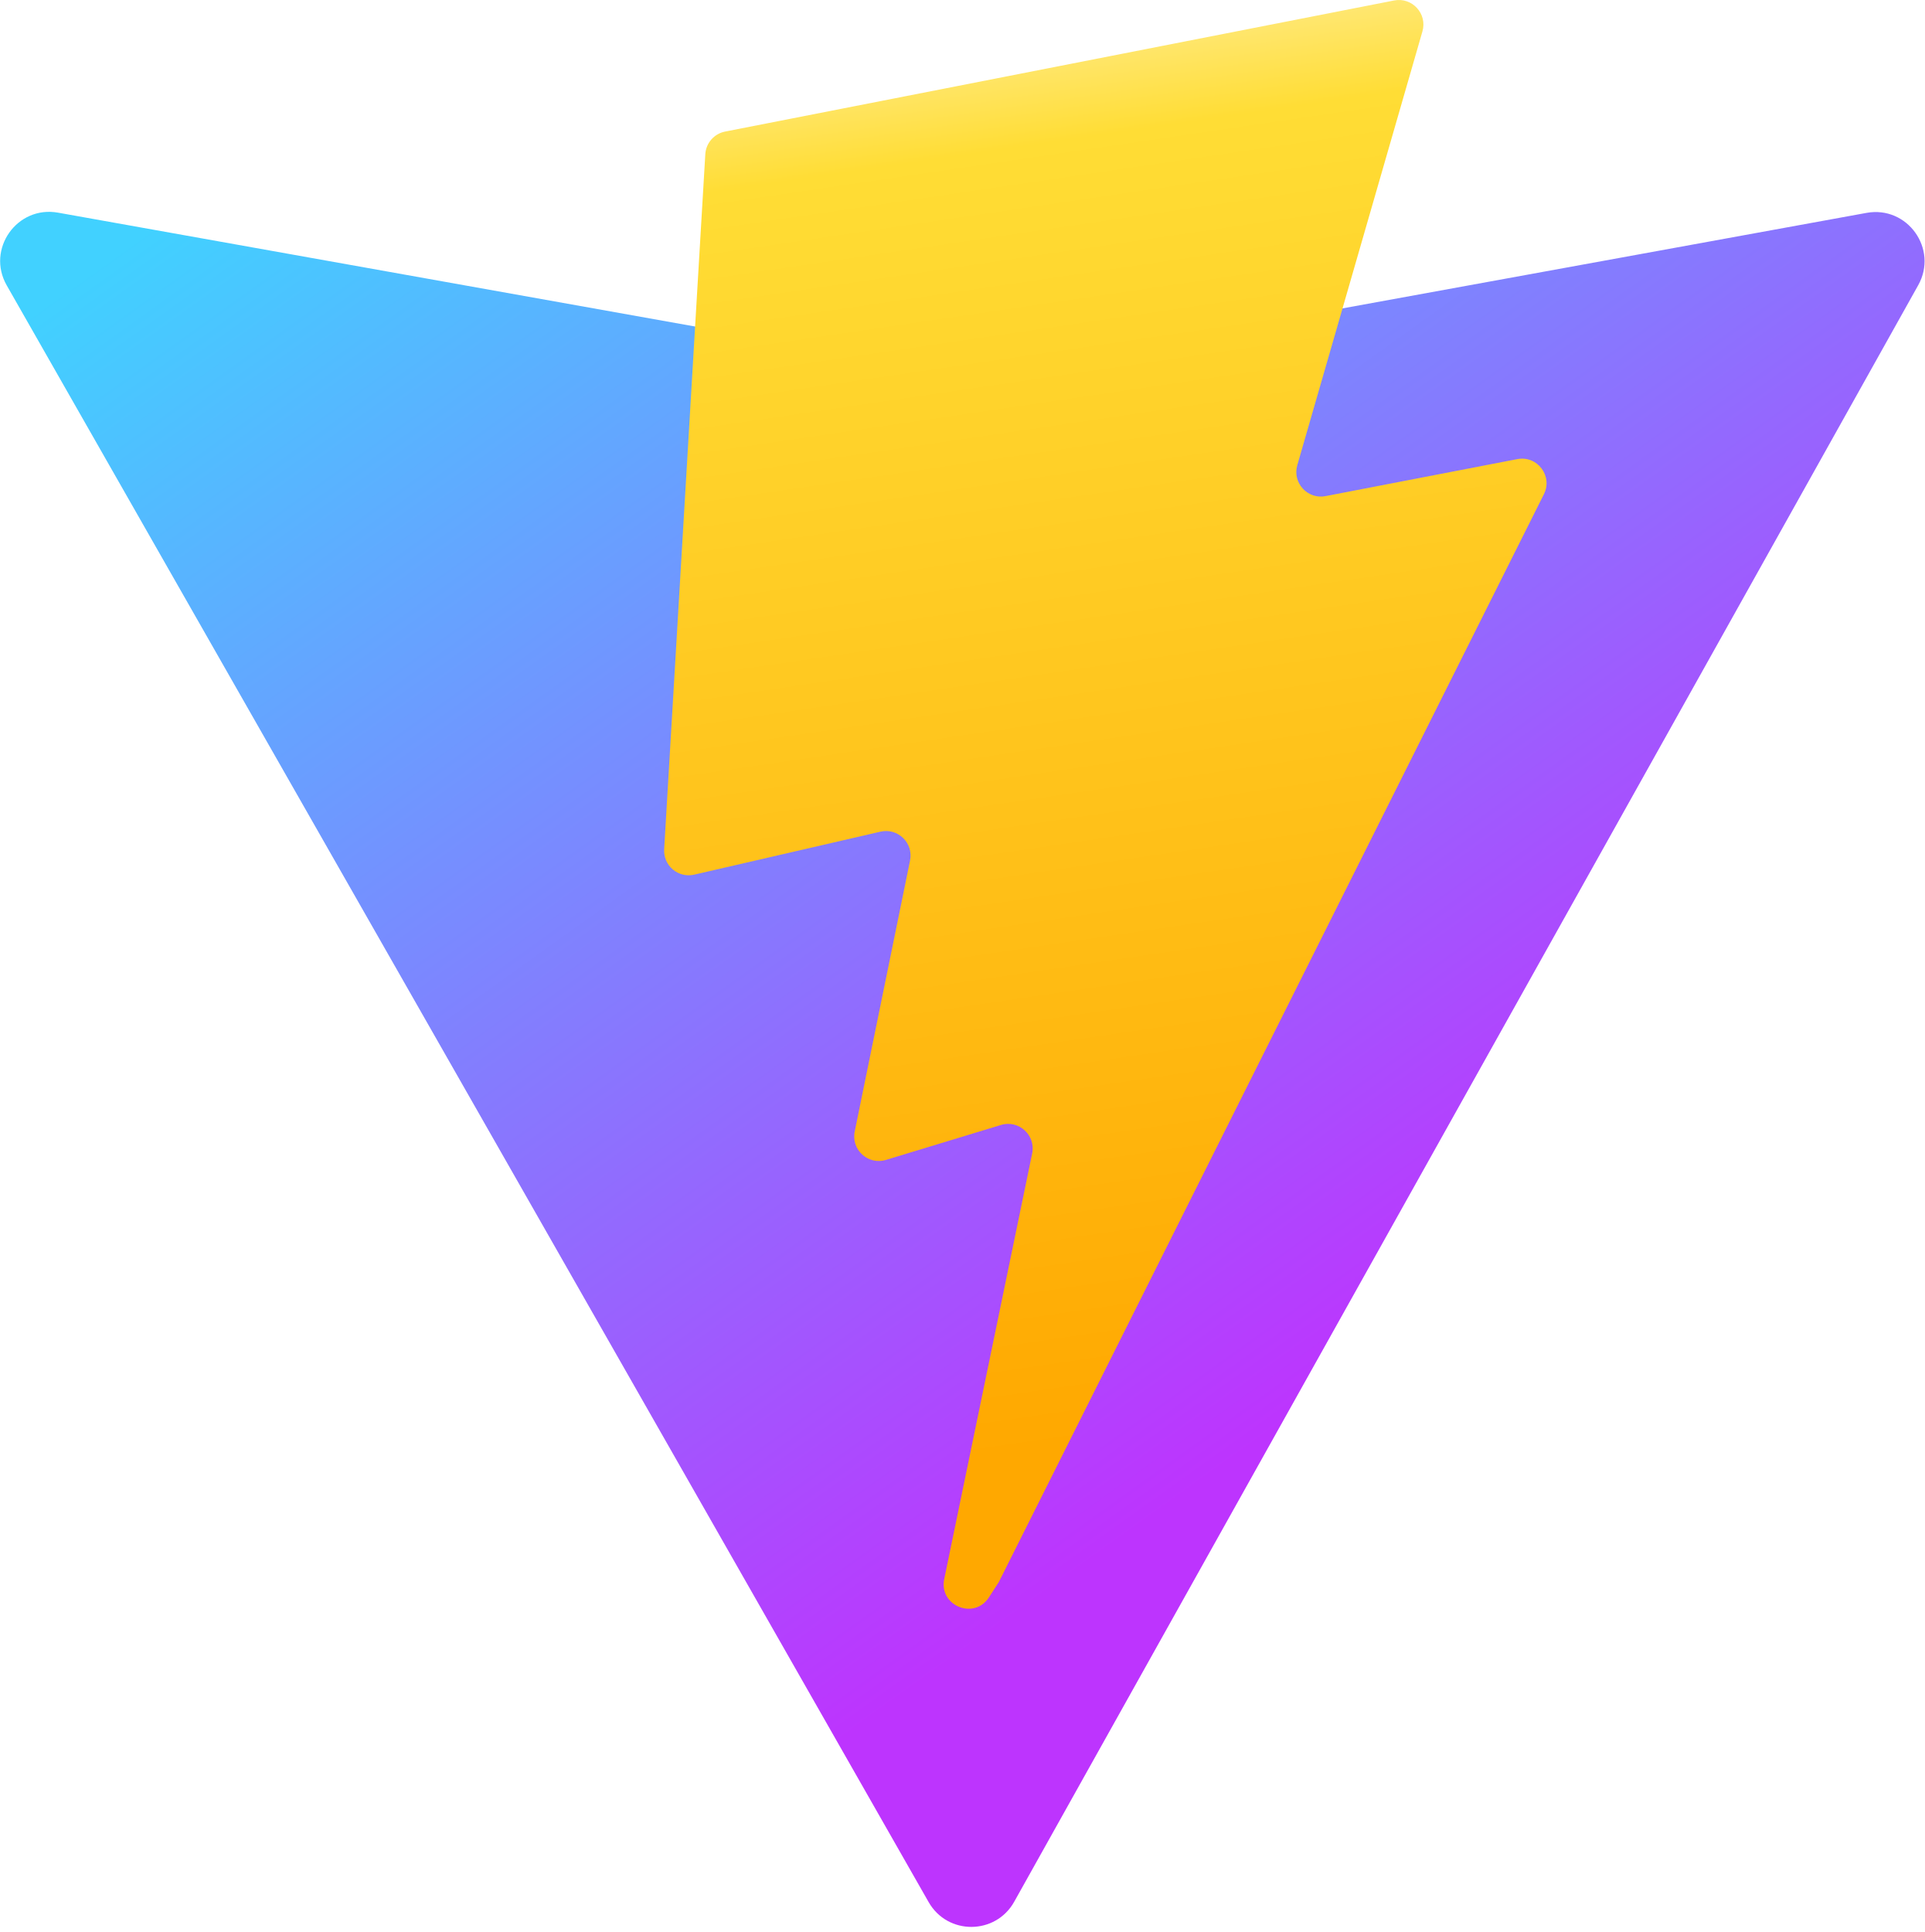
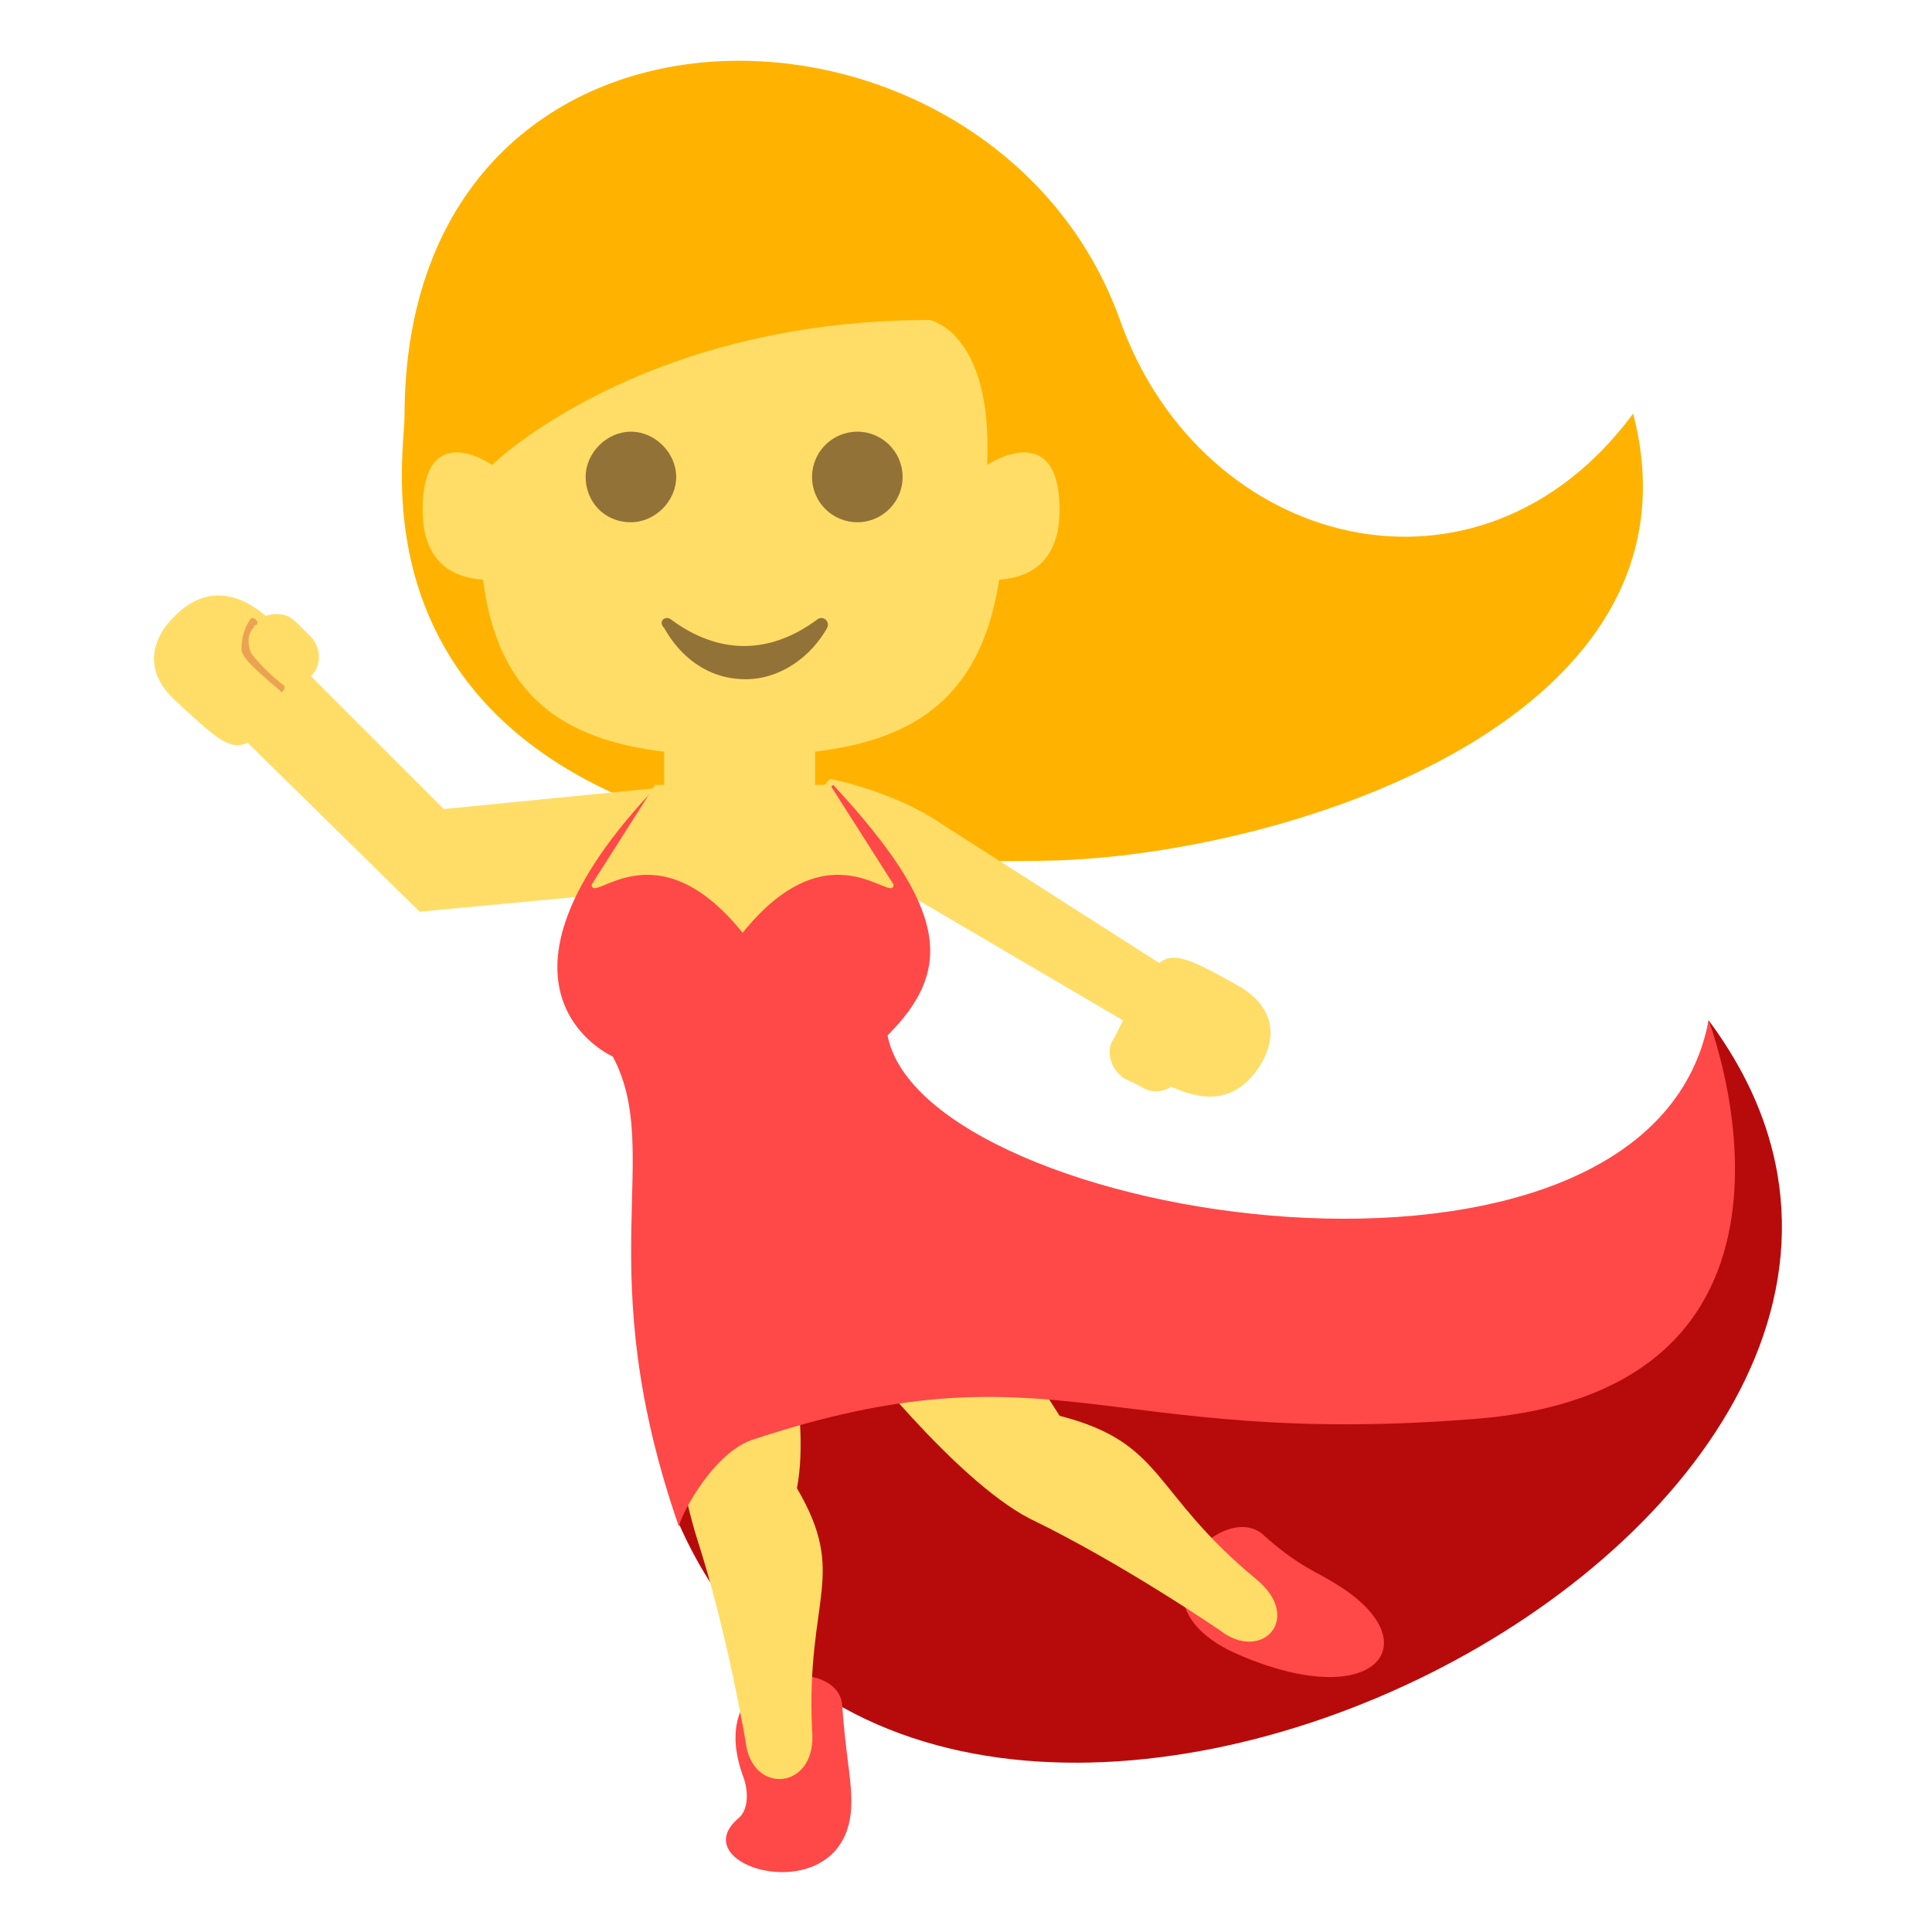
- <svg xmlns="http://www.w3.org/2000/svg" aria-hidden="true" role="img" class="iconify iconify--logos" width="31.88" height="32" preserveAspectRatio="xMidYMid meet" viewBox="0 0 256 257">
-   <defs>
-     <linearGradient id="IconifyId1813088fe1fbc01fb466" x1="-.828%" x2="57.636%" y1="7.652%" y2="78.411%">
-       <stop offset="0%" stop-color="#41D1FF" />
-       <stop offset="100%" stop-color="#BD34FE" />
-     </linearGradient>
-     <linearGradient id="IconifyId1813088fe1fbc01fb467" x1="43.376%" x2="50.316%" y1="2.242%" y2="89.03%">
-       <stop offset="0%" stop-color="#FFEA83" />
-       <stop offset="8.333%" stop-color="#FFDD35" />
-       <stop offset="100%" stop-color="#FFA800" />
-     </linearGradient>
-   </defs>
-   <path fill="url(#IconifyId1813088fe1fbc01fb466)" d="M255.153 37.938L134.897 252.976c-2.483 4.44-8.862 4.466-11.382.048L.875 37.958c-2.746-4.814 1.371-10.646 6.827-9.67l120.385 21.517a6.537 6.537 0 0 0 2.322-.004l117.867-21.483c5.438-.991 9.574 4.796 6.877 9.62Z" />
-   <path fill="url(#IconifyId1813088fe1fbc01fb467)" d="M185.432.063L96.44 17.501a3.268 3.268 0 0 0-2.634 3.014l-5.474 92.456a3.268 3.268 0 0 0 3.997 3.378l24.777-5.718c2.318-.535 4.413 1.507 3.936 3.838l-7.361 36.047c-.495 2.426 1.782 4.5 4.151 3.78l15.304-4.649c2.372-.72 4.652 1.36 4.15 3.788l-11.698 56.621c-.732 3.542 3.979 5.473 5.943 2.437l1.313-2.028l72.516-144.72c1.215-2.423-.88-5.186-3.54-4.672l-25.505 4.922c-2.396.462-4.435-1.77-3.759-4.114l16.646-57.705c.677-2.35-1.37-4.583-3.769-4.113Z" />
+ <svg xmlns="http://www.w3.org/2000/svg" width="800px" height="800px" viewBox="0 0 64 64" aria-hidden="true" role="img" class="iconify iconify--emojione" preserveAspectRatio="xMidYMid meet">
+   <path d="M56.6 33.8c-1.5 12.3-26.2 10.9-27.4 4.7c-9.2 4.7-6.7 12-6.7 12c8.4 19 46.4-.2 34.1-16.7" fill="#b70b0b">
+ 
+ </path>
+   <path d="M44.3 52.5c3.1 1.9 1.3 4.3-3.3 2.3c-3.9-1.7-.6-5.1.8-4c1.2 1.1 1.9 1.3 2.5 1.7" fill="#ff4848">
+ 
+ </path>
+   <path d="M41.6 52.3c-3.5-2.9-3-4.5-6.5-5.4c-3.2-5.1-5.9-6.9-5.9-6.9c-1.7 2.4-1 4.6-1 4.6s3.4 4.4 5.9 5.7c3.1 1.5 6.3 3.7 6.3 3.7c1.4 1.1 2.8-.4 1.2-1.7" fill="#ffdd67">
+ 
+ </path>
+   <path d="M28.2 59.6c.1 3.9-5.8 2.3-3.7.6c.3-.3.3-.9.1-1.4c-1.3-3.7 3.2-4 3.3-2.3c.1 1.5.3 2.4.3 3.1" fill="#ff4848">
+ 
+ </path>
+   <path d="M26.9 57.3c-.2-4.4 1.2-5.1-.5-8c.5-2.6-.7-6.7-.7-6.7c-2.5.3-4 .7-4 .7s.6 5.2 1.4 7.7c1 3.1 1.6 6.7 1.6 6.7c.2 1.8 2.4 1.6 2.2-.4" fill="#ffdd67">
+ 
+ </path>
+   <path d="M37.1 10.6c2.7 7.6 11.9 10 17 3.1c2.6 10-11.1 14.5-19 14.8c-24.4.7-21.7-13-21.7-14.7c0-15.4 19.5-14.9 23.7-3.2" fill="#ffb300">
+ 
+ </path>
+   <g fill="#ffdd67">
+     <path d="M41.1 32.7c-1.6-.9-2.2-1.2-2.7-.8l-7.2-4.6c-1.6-1.1-3.7-1.5-3.7-1.5c-1.4 1.4.5 2.6.5 2.6l9.2 5.4l-.3.6c-.3.4-.1 1 .3 1.3l.6.3c.3.2.7.2 1 0c.9.4 2.1.7 3-.8c.1-.2.9-1.5-.7-2.5">
+ 
+ </path>
+     <path d="M14.7 26.8l-4.4-4.4c.4-.4.3-1 0-1.3l-.5-.5c-.3-.3-.7-.3-1-.2c-.7-.6-1.9-1.2-3.1.1c-.2.2-1.3 1.4.1 2.7c1.3 1.2 1.8 1.7 2.4 1.4l5.7 5.6l6.4-.6l1.5-3.5l-7.1.7">
+ 
+ </path>
+   </g>
+   <path d="M24.9 47.7c10-3.3 11.6.3 24-.7s7.7-13.2 7.7-13.2c-2 10.5-26 6.7-27.2.5c2.2-2.2 2-4.2-1.8-8.3c0 0-1.3 1.2-2.9 1.2S21.8 26 21.8 26c-6.5 6.8-1.5 9-1.5 9c1.7 3.2-.8 7 2.2 15.6c-.1-.1 1-2.4 2.4-2.9" fill="#ff4848">
+ 
+ </path>
+   <path d="M32.7 15.4c.2-4.4-1.9-4.8-1.9-4.8c-9.6 0-14.5 4.8-14.5 4.8S14 13.8 14 16.9c0 1.2.5 2.2 2 2.3c.5 3.9 2.7 5.3 6 5.7V26h-.3l-2.1 3.3c0 .7 2.1-2 5 1.6c2.9-3.6 5-.9 5-1.6L27.5 26H27v-1.1c3.3-.4 5.5-1.8 6.1-5.7c1.5-.1 2-1.1 2-2.3c0-3.1-2.4-1.5-2.4-1.5" fill="#ffdd67">
+ 
+ </path>
+   <path d="M9.4 22.7c-.3-.2-1-.9-1.1-1.1c-.1-.3-.1-.6.1-.8c0 0 0-.1.1-.1c.1-.1-.1-.3-.2-.2c-.2.3-.3.6-.3 1c0 .2.2.4.4.6c.3.3.9.8.9.8c0 .1.2-.1.1-.2" fill="#eba352">
+ 
+ </path>
+   <g fill="#937237">
+     <path d="M22.4 15.8c0 .8-.7 1.5-1.5 1.5c-.9 0-1.5-.7-1.5-1.5s.7-1.5 1.5-1.5s1.5.7 1.5 1.5">
+ 
+ </path>
+     <circle cx="28.4" cy="15.8" r="1.5">
+ 
+ </circle>
+     <path d="M27.1 20.5c-1.6 1.2-3.3 1.2-4.9 0c-.2-.1-.4.1-.2.3c.5.9 1.4 1.7 2.7 1.7c1.2 0 2.2-.8 2.7-1.7c.1-.2-.1-.4-.3-.3">
+ 
+ </path>
+   </g>
</svg>
